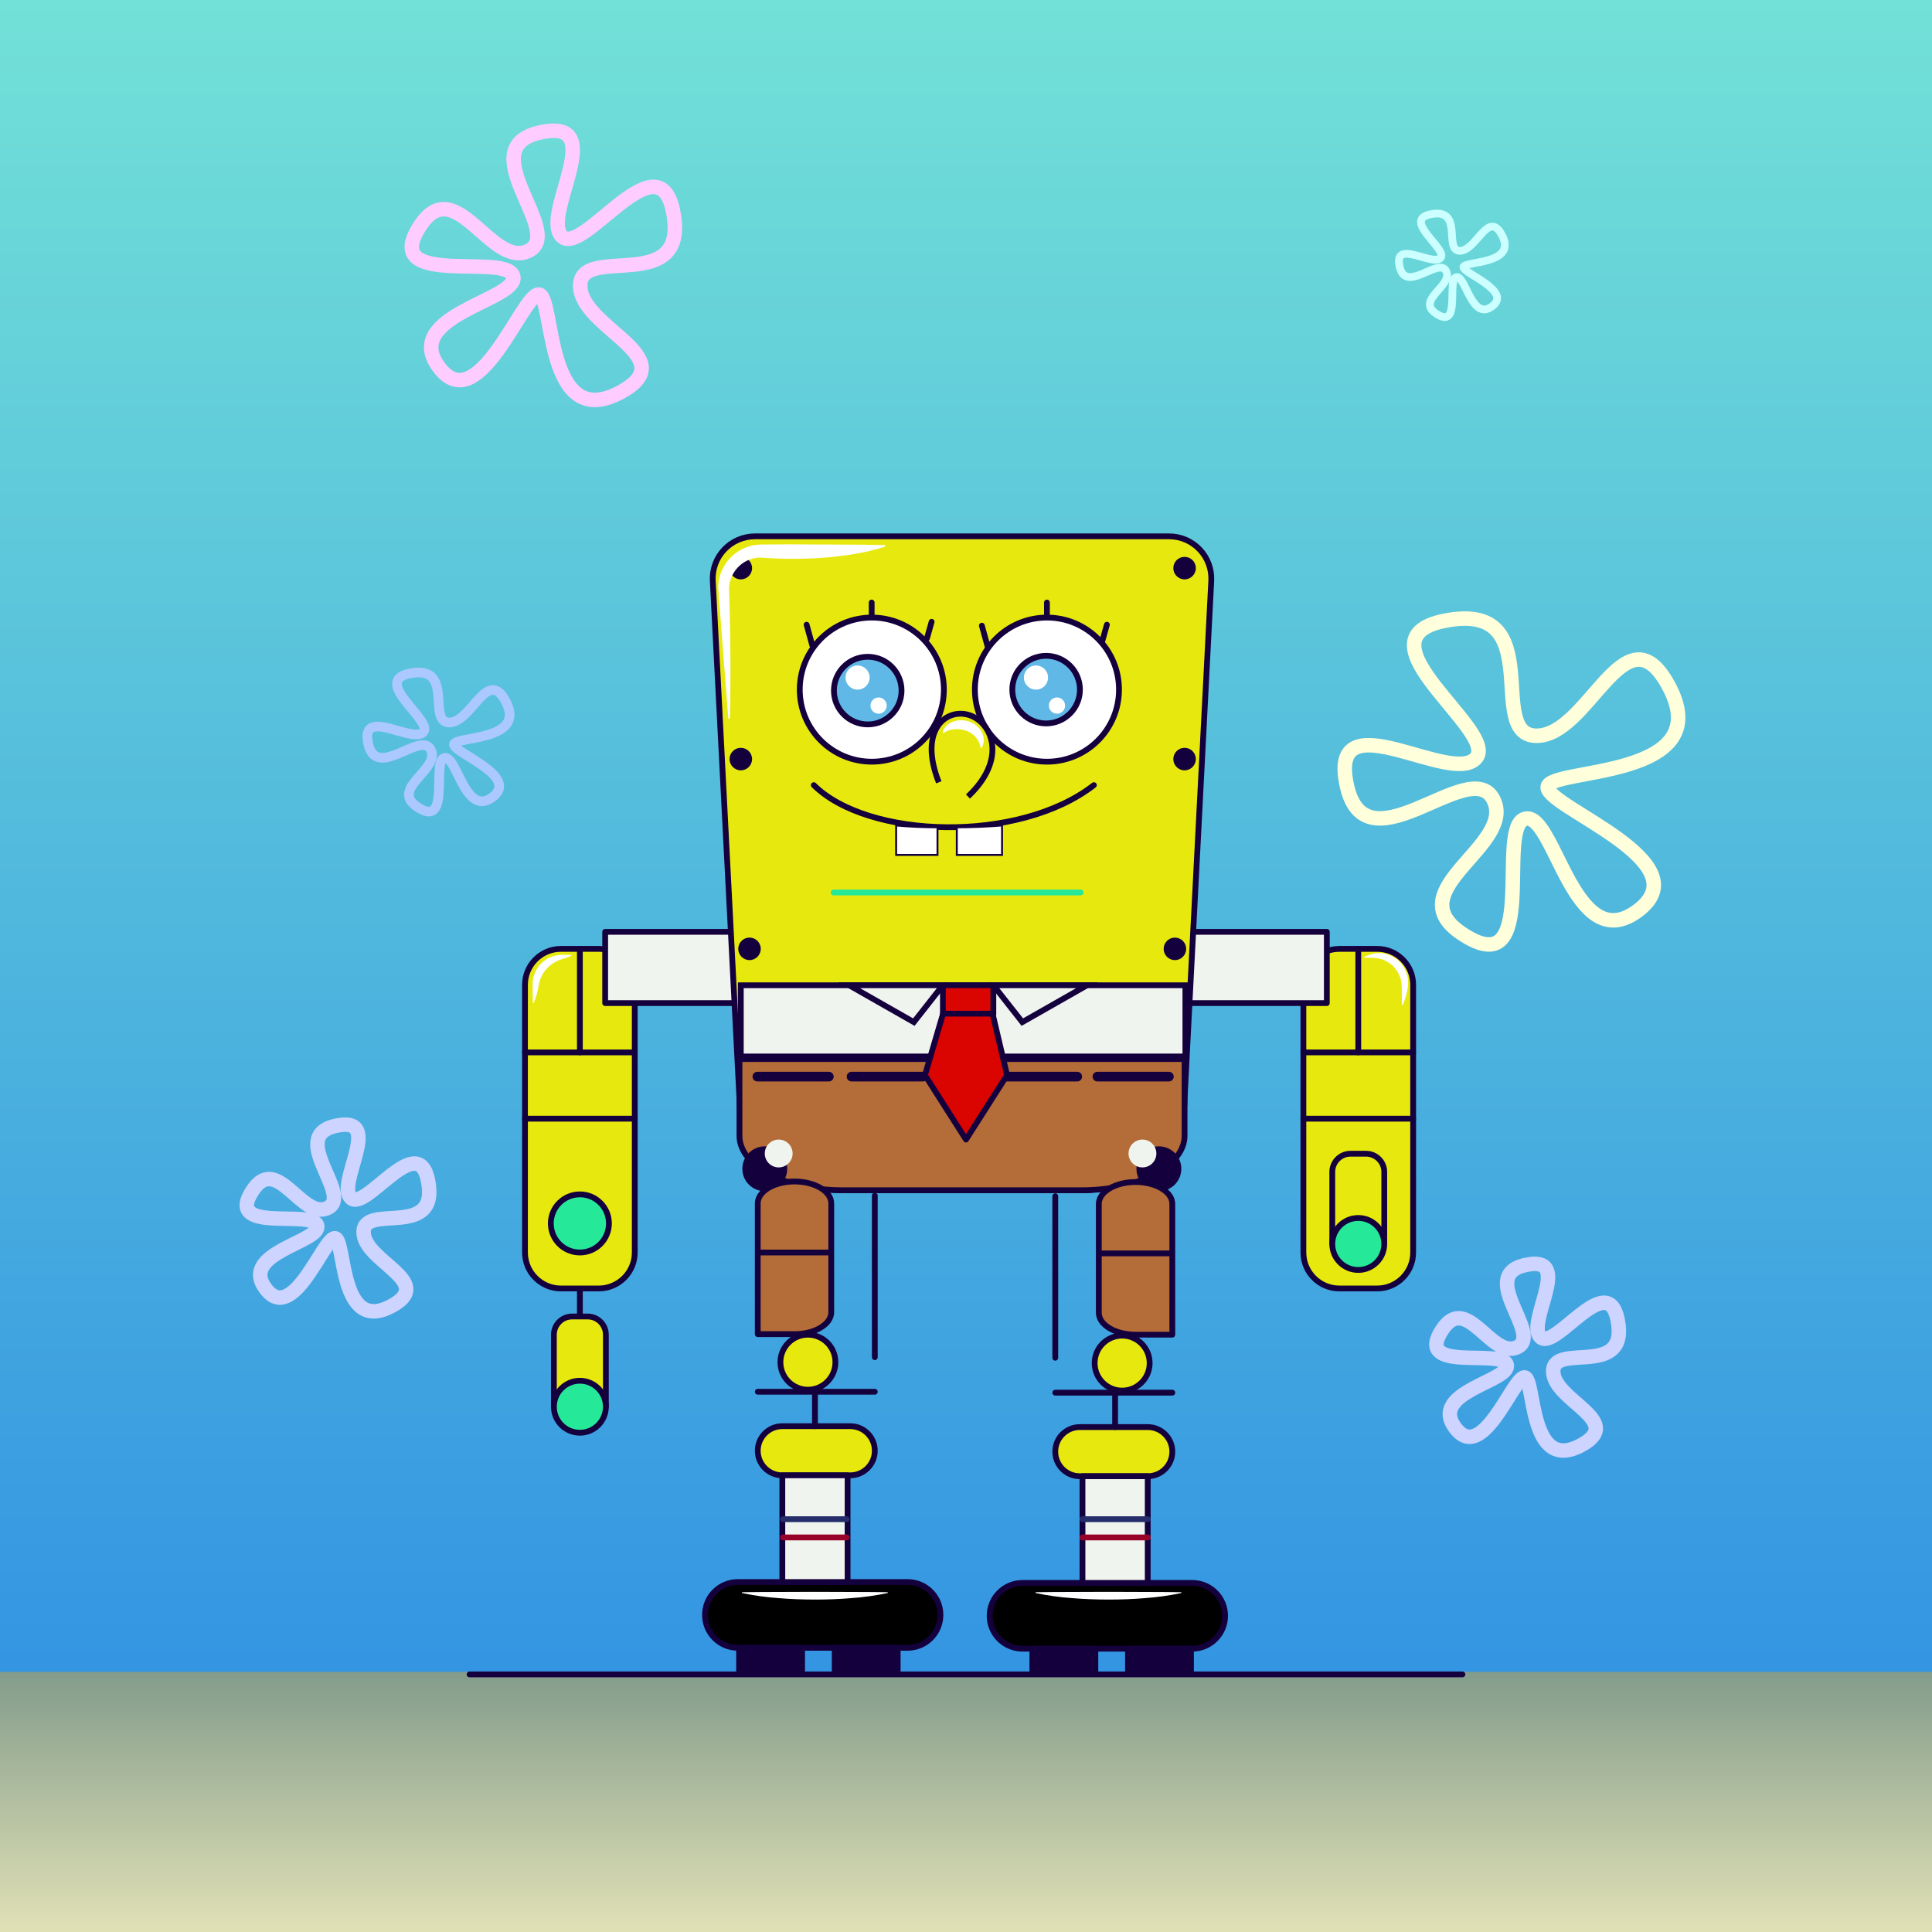
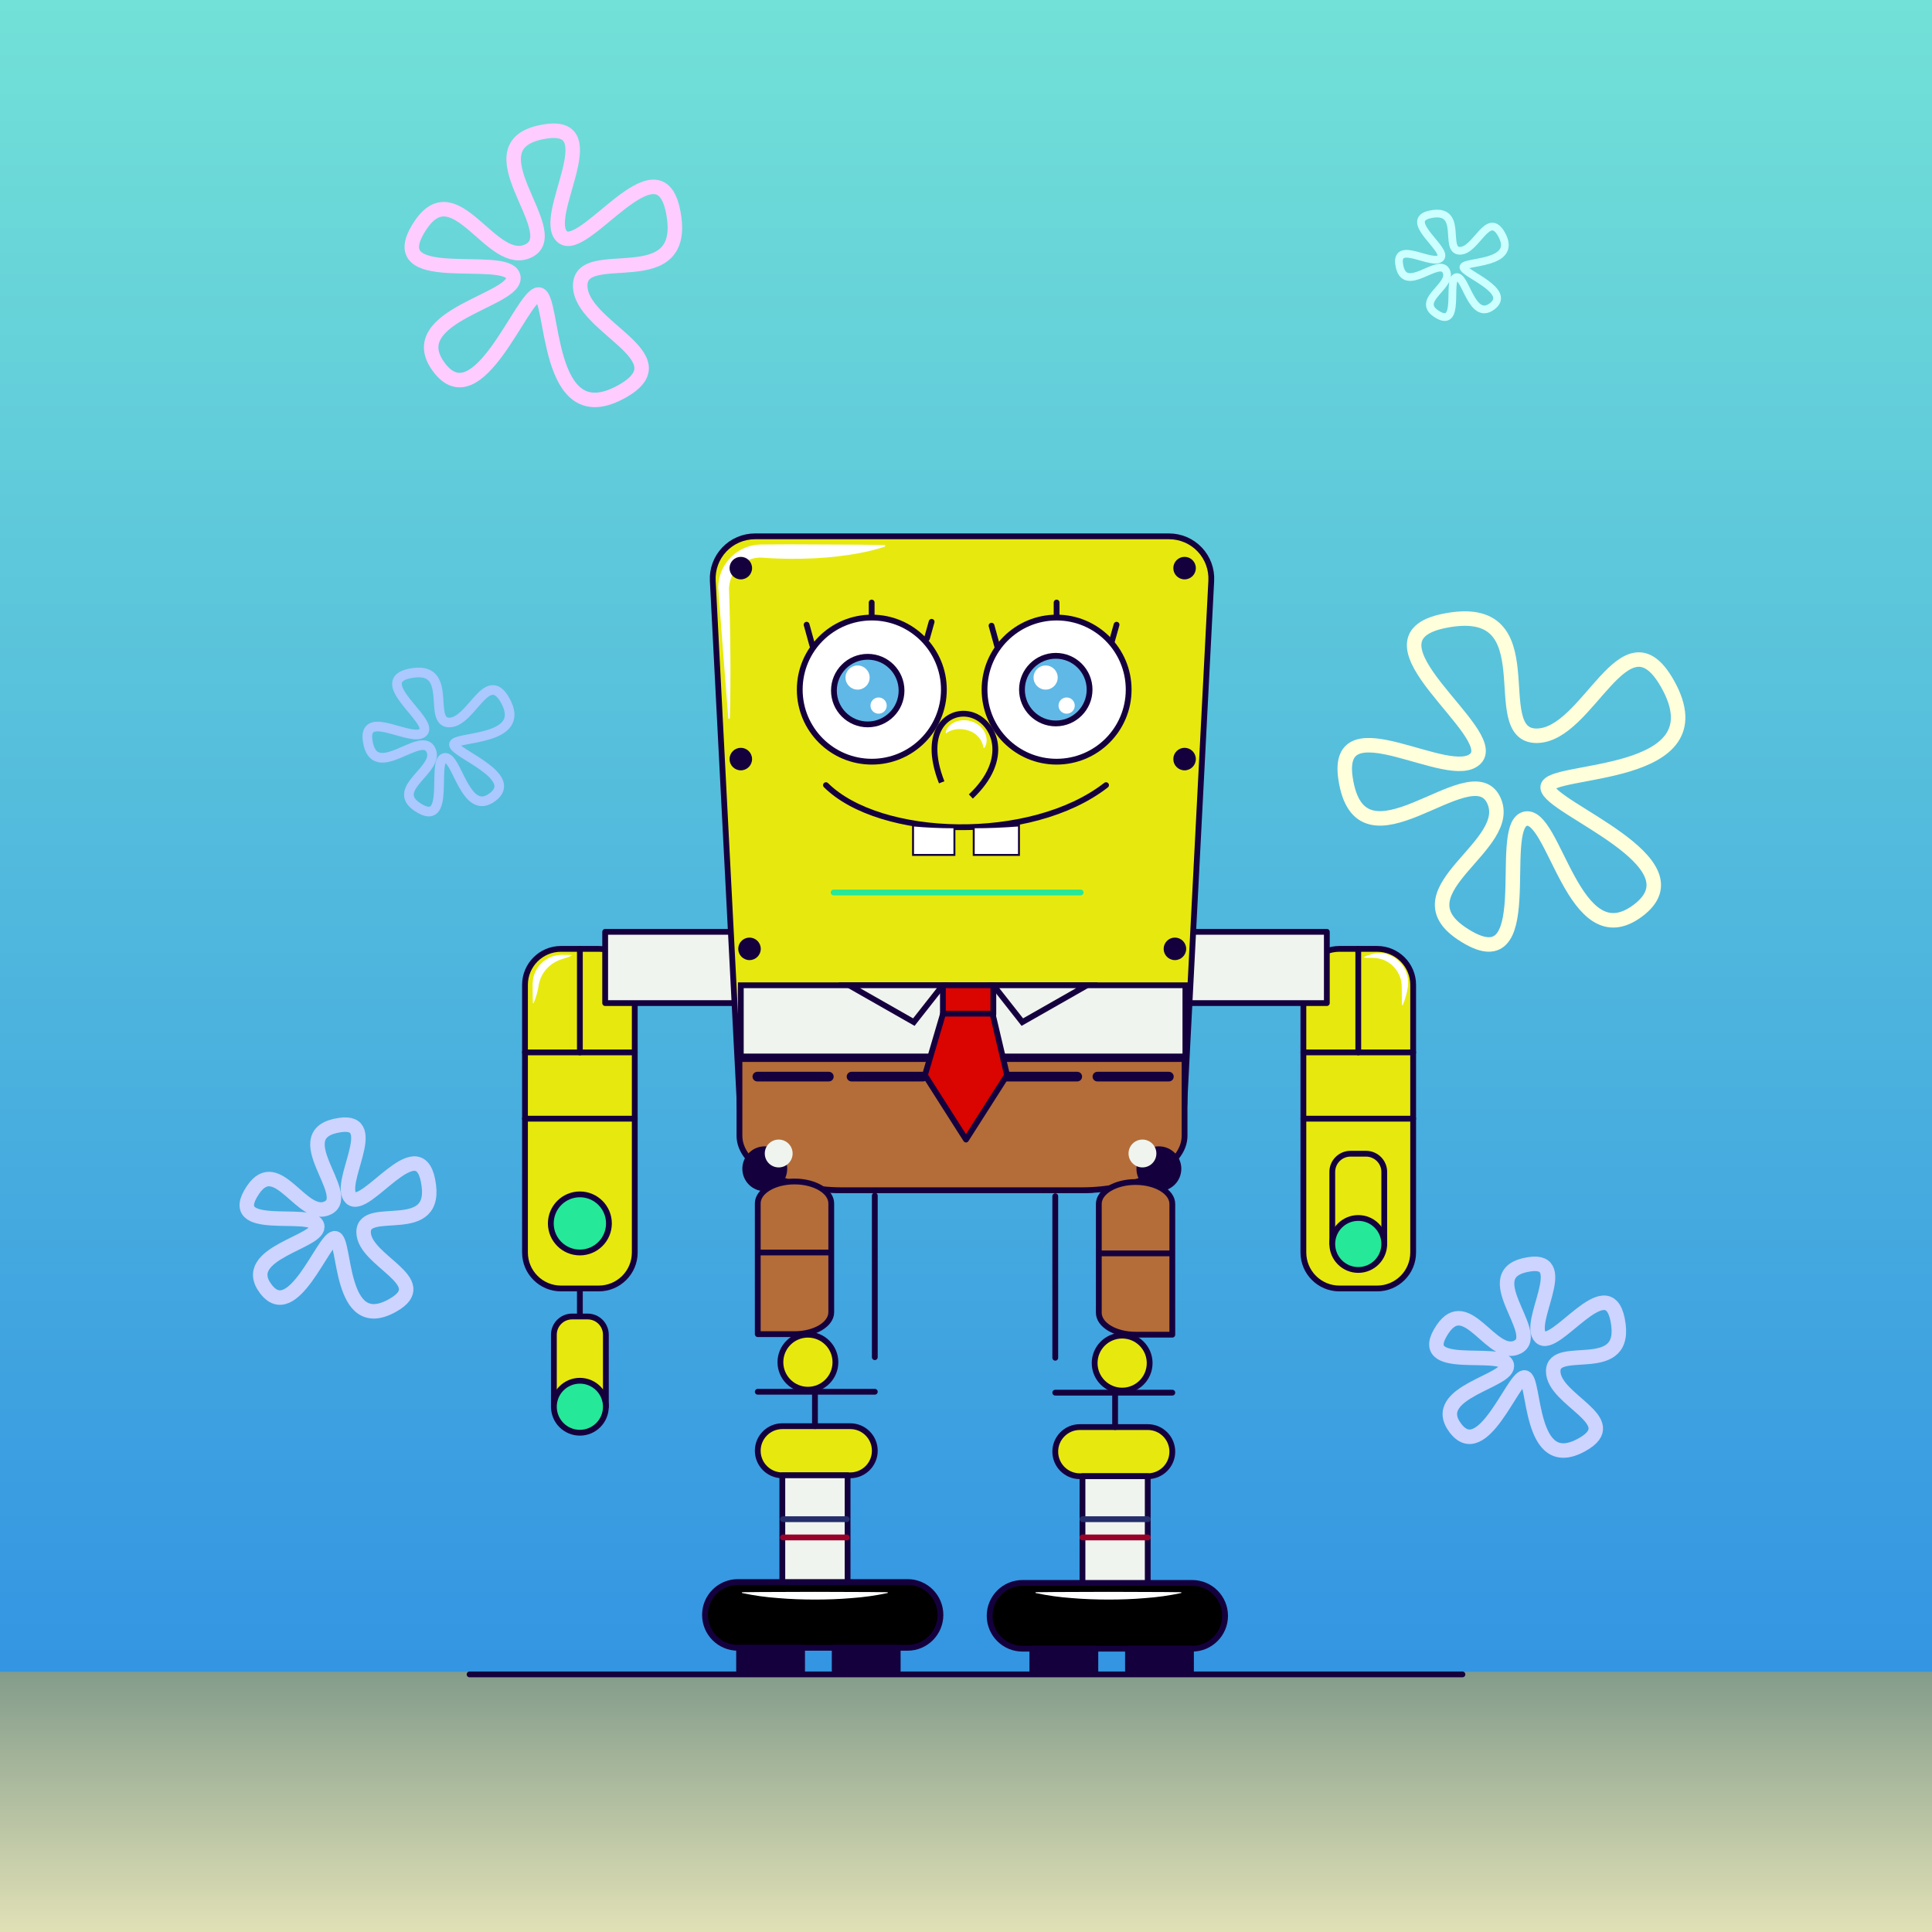
- <svg xmlns="http://www.w3.org/2000/svg" id="Layer_1" data-name="Layer 1" viewBox="0 0 2000.002 2000.001">
+ <svg xmlns="http://www.w3.org/2000/svg" id="Spongbob" viewBox="0 0 2000.002 2000.001">
  <defs>
    <style>.cls-1{fill:url(#linear-gradient);}.cls-18,.cls-2,.cls-22,.cls-24,.cls-29,.cls-3,.cls-30,.cls-4,.cls-5,.cls-6{fill:none;}.cls-2{stroke:#fcf;}.cls-11,.cls-15,.cls-2,.cls-22,.cls-23,.cls-24,.cls-25,.cls-26,.cls-27,.cls-3,.cls-32,.cls-4,.cls-5,.cls-6,.cls-8{stroke-miterlimit:10;}.cls-2,.cls-3,.cls-5{stroke-width:15px;}.cls-3{stroke:#ccd4ff;}.cls-4{stroke:#cff;stroke-width:8px;}.cls-5{stroke:#ffffdb;}.cls-6{stroke:#abc8ff;}.cls-26,.cls-6{stroke-width:10px;}.cls-7{fill:url(#linear-gradient-2);}.cls-16,.cls-20,.cls-8{fill:#15003e;}.cls-10,.cls-11,.cls-12,.cls-13,.cls-14,.cls-15,.cls-18,.cls-19,.cls-20,.cls-22,.cls-23,.cls-25,.cls-26,.cls-27,.cls-31,.cls-32,.cls-8,.cls-9{stroke:#15003e;}.cls-10,.cls-11,.cls-12,.cls-15,.cls-18,.cls-19,.cls-22,.cls-23,.cls-24,.cls-25,.cls-26,.cls-27,.cls-29,.cls-30,.cls-32,.cls-8{stroke-linecap:round;}.cls-10,.cls-11,.cls-12,.cls-13,.cls-14,.cls-15,.cls-18,.cls-19,.cls-20,.cls-22,.cls-23,.cls-24,.cls-25,.cls-27,.cls-29,.cls-30,.cls-31,.cls-8,.cls-9{stroke-width:6px;}.cls-11,.cls-21,.cls-9{fill:#25e899;}.cls-10,.cls-12,.cls-13,.cls-14,.cls-18,.cls-19,.cls-20,.cls-29,.cls-30,.cls-31,.cls-9{stroke-linejoin:round;}.cls-10,.cls-13,.cls-23{fill:#e7e90e;}.cls-12,.cls-15,.cls-17,.cls-26{fill:#eff4ee;}.cls-14{fill:#b46d38;}.cls-24{stroke:#25e899;}.cls-25,.cls-28,.cls-32{fill:#fff;}.cls-27{fill:#60b8e6;}.cls-29{stroke:#252e6b;}.cls-30{stroke:#980229;}.cls-31{fill:#da0401;}.cls-32{stroke-width:2px;}</style>
    <linearGradient id="linear-gradient" x1="999.999" y1="2000.001" x2="999.999" gradientUnits="userSpaceOnUse">
      <stop offset="0" stop-color="#2a89e4" />
      <stop offset="1" stop-color="#72e1d7" />
    </linearGradient>
    <linearGradient id="linear-gradient-2" x1="1000.001" y1="2000.001" x2="1000.001" y2="1730.661" gradientUnits="userSpaceOnUse">
      <stop offset="0" stop-color="#e1e1b6" />
      <stop offset="1" stop-color="#839c8b" />
    </linearGradient>
  </defs>
  <g id="Back">
    <rect class="cls-1" width="1999.998" height="2000.001" />
    <path class="cls-2" d="M547.637,259.398c38.375-19.898-66.396-111.269,17.868-123.451,63.1-9.123-5.685,87.918,16.244,108.832s99.615-102.369,114.976-26.227c17.915,88.804-95.89,33.333-96.093,76.988s107.216,73.751,43.249,109.644c-81.418,45.685-69.441-101.319-86.497-100.304s-62.538,129.339-102.944,75.33,84.061-69.749,76.751-94.416-140.676,13.817-95.634-52.995C472.105,178.586,509.262,279.296,547.637,259.398Z" transform="translate(0.0015 0.00011)" />
    <path class="cls-3" d="M339.641,1250.255c26.617-13.801-46.051-77.175,12.393-85.624,43.765-6.328-3.943,60.979,11.266,75.485s69.092-71.002,79.746-18.191c12.426,61.594-66.508,23.12-66.649,53.398s74.364,51.153,29.997,76.048c-56.47,31.687-48.164-70.274-59.993-69.57s-43.375,89.708-71.401,52.248,58.303-48.377,53.234-65.486-97.571,9.583-66.331-36.756C287.252,1194.205,313.024,1264.056,339.641,1250.255Z" transform="translate(0.0015 0.00011)" />
    <path class="cls-3" d="M1571.123,1394.354c26.617-13.801-46.051-77.175,12.393-85.624,43.765-6.328-3.943,60.979,11.266,75.485s69.092-71.002,79.746-18.191c12.426,61.594-66.508,23.12-66.649,53.398s74.364,51.153,29.997,76.048c-56.47,31.687-48.164-70.274-59.993-69.57s-43.375,89.708-71.401,52.248,58.303-48.377,53.234-65.486-97.571,9.583-66.331-36.756C1518.735,1338.304,1544.507,1408.155,1571.123,1394.354Z" transform="translate(0.0015 0.00011)" />
    <path class="cls-4" d="M1497.011,280.496c-7.85-15.097-43.77,26.185-48.603-6.978-3.619-24.834,34.61,2.199,42.833-6.443s-40.34-39.166-10.375-45.247c34.949-7.092,13.164,37.731,30.348,37.791s28.983-42.237,43.141-17.073c18.02,32.029-39.852,27.38-39.445,34.093s50.941,24.559,29.698,40.489-27.493-33.058-37.2-30.17,5.502,55.369-20.818,37.669C1465.234,310.265,1504.86,295.593,1497.011,280.496Z" transform="translate(0.0015 0.00011)" />
    <path class="cls-5" d="M1545.787,827.367c-24.704-47.512-137.747,82.408-152.958-21.962-11.39-78.156,108.922,6.92,134.799-20.275s-126.955-123.26-32.651-142.396c109.987-22.318,41.428,118.742,95.508,118.932s91.213-132.924,135.768-53.731c56.709,100.797-125.418,86.167-124.136,107.294s160.315,77.291,93.464,127.422-86.523-104.037-117.071-94.947,17.314,174.251-65.516,118.547C1445.782,921.051,1570.491,874.879,1545.787,827.367Z" transform="translate(0.0015 0.00011)" />
    <path class="cls-6" d="M445.877,775.985c-10.547-20.285-58.811,35.184-65.305-9.377-4.863-33.369,46.504,2.954,57.552-8.657s-54.203-52.626-13.941-60.796c46.959-9.529,17.688,50.697,40.777,50.778s38.943-56.752,57.966-22.94c24.212,43.035-53.547,36.789-53,45.809s68.446,32.999,39.904,54.403S472.89,780.787,459.848,784.668s7.392,74.396-27.972,50.613C403.18,815.983,456.425,796.27,445.877,775.985Z" transform="translate(0.0015 0.00011)" />
    <rect class="cls-7" y="1730.661" width="2000.002" height="269.34" />
    <path class="cls-8" d="M1513.903,1733.335H486.099" transform="translate(0.0015 0.00011)" />
  </g>
-   <g id="Layer_2" data-name="Layer 2">
+   <g id="Character">
    <path class="cls-8" d="M600.28,1362.837v-96.351" transform="translate(0.0015 0.00011)" />
    <path class="cls-9" d="M765.482,1090.397h460.78" transform="translate(0.0015 0.00011)" />
    <path class="cls-10" d="M619.83,1333.824H580.738A37.27,37.27,0,0,1,543.466,1296.555V1019.541a37.271,37.271,0,0,1,37.272-37.272h39.093a37.27,37.27,0,0,1,37.269,37.272v277.014A37.27,37.27,0,0,1,619.83,1333.824Z" transform="translate(0.0015 0.00011)" />
    <path class="cls-10" d="M1386.53,1333.824h39.093a37.27,37.27,0,0,0,37.272-37.269V1019.541a37.271,37.271,0,0,0-37.272-37.272h-39.093a37.27,37.27,0,0,0-37.269,37.272v277.014A37.27,37.27,0,0,0,1386.53,1333.824Z" transform="translate(0.0015 0.00011)" />
    <path class="cls-11" d="M600.282,1089.441V982.272" transform="translate(0.0015 0.00011)" />
    <rect class="cls-12" x="626.467" y="964.639" width="144.343" height="73.763" />
    <rect class="cls-12" x="1229.19" y="964.639" width="144.343" height="73.763" />
    <path class="cls-13" d="M1119.756,1232.128H871.989c-58.82,0-106.507-42.45-106.507-94.818l-27.63-536.106a43.74,43.74,0,0,1,43.682-45.991h428.676a43.74,43.74,0,0,1,43.682,45.991l-27.63,536.106C1226.262,1189.678,1178.579,1232.128,1119.756,1232.128Z" transform="translate(0.0015 0.00011)" />
    <path class="cls-14" d="M1119.756,1232.128H871.989c-58.82,0-106.507-25.235-106.507-56.365v-79.466h460.78v79.466C1226.262,1206.893,1178.579,1232.128,1119.756,1232.128Z" transform="translate(0.0015 0.00011)" />
    <rect class="cls-15" x="766.883" y="1019.94" width="460.237" height="73.727" />
    <path class="cls-16" d="M814.908,1209.908a23.222,23.222,0,1,0-23.223,23.223,23.222,23.222,0,0,0,23.223-23.223" transform="translate(0.0015 0.00011)" />
    <path class="cls-16" d="M1222.887,1209.908a23.222,23.222,0,1,0-23.223,23.223,23.222,23.222,0,0,0,23.223-23.223" transform="translate(0.0015 0.00011)" />
    <path class="cls-17" d="M1197.08,1194.093a14.413,14.413,0,1,0-14.413,14.413,14.414,14.414,0,0,0,14.413-14.413" transform="translate(0.0015 0.00011)" />
    <path class="cls-17" d="M820.511,1194.093a14.413,14.413,0,1,0-14.413,14.413,14.414,14.414,0,0,0,14.413-14.413" transform="translate(0.0015 0.00011)" />
    <path class="cls-14" d="M822.468,1381.098H784.424V1245.762c0-12.53,17.033-22.688,38.043-22.688s38.043,10.158,38.043,22.688v112.648C860.511,1370.94,843.478,1381.098,822.468,1381.098Z" transform="translate(0.0015 0.00011)" />
    <path class="cls-18" d="M905.592,1237.73v167.214" transform="translate(0.0015 0.00011)" />
    <path class="cls-10" d="M880.16,1527.25H809.863a25.435,25.435,0,0,1,0-50.87H880.16a25.435,25.435,0,0,1,0,50.87Z" transform="translate(0.0015 0.00011)" />
    <path class="cls-19" d="M939.487,1705.802H763.847a34.048,34.048,0,1,1,0-68.097H939.487a34.048,34.048,0,1,1,0,68.097Z" transform="translate(0.0015 0.00011)" />
    <rect class="cls-12" x="809.867" y="1527.247" width="67.563" height="110.453" />
    <path class="cls-18" d="M784.429,1440.747H905.595" transform="translate(0.0015 0.00011)" />
    <rect class="cls-20" x="765.104" y="1705.803" width="65.21" height="23.937" />
    <rect class="cls-20" x="864.091" y="1705.803" width="65.21" height="23.937" />
    <path class="cls-20" d="M784.429,1296.575H860.512" transform="translate(0.0015 0.00011)" />
    <circle class="cls-10" cx="836.353" cy="1410.151" r="28.47" />
    <path class="cls-18" d="M843.642,1476.383v-35.633" transform="translate(0.0015 0.00011)" />
    <path class="cls-14" d="M1175.528,1381.648h38.043V1246.312c0-12.53-17.033-22.688-38.043-22.688s-38.043,10.158-38.043,22.688V1358.96C1137.484,1371.49,1154.518,1381.648,1175.528,1381.648Z" transform="translate(0.0015 0.00011)" />
    <path class="cls-18" d="M1092.406,1238.342v167.214" transform="translate(0.0015 0.00011)" />
    <path class="cls-10" d="M1117.84,1528.177h70.297a25.435,25.435,0,0,0,0-50.87h-70.297a25.435,25.435,0,0,0,0,50.87Z" transform="translate(0.0015 0.00011)" />
    <path class="cls-19" d="M1058.513,1706.724h175.64a34.048,34.048,0,1,0,0-68.097H1058.513a34.048,34.048,0,1,0,0,68.097Z" transform="translate(0.0015 0.00011)" />
    <rect class="cls-12" x="1120.573" y="1528.177" width="67.563" height="110.453" />
    <path class="cls-18" d="M1213.573,1441.674H1092.407" transform="translate(0.0015 0.00011)" />
    <rect class="cls-20" x="1167.686" y="1706.724" width="65.21" height="23.937" />
    <rect class="cls-20" x="1068.697" y="1706.724" width="65.21" height="23.937" />
    <path class="cls-20" d="M1213.572,1297.497H1137.489" transform="translate(0.0015 0.00011)" />
    <circle class="cls-10" cx="1161.65" cy="1411.08" r="28.47" />
    <path class="cls-18" d="M1154.357,1477.305v-35.633" transform="translate(0.0015 0.00011)" />
    <path class="cls-21" d="M630.368,1266.485a30.086,30.086,0,1,0-30.085,30.085,30.085,30.085,0,0,0,30.085-30.085" transform="translate(0.0015 0.00011)" />
    <circle class="cls-22" cx="600.284" cy="1266.489" r="30.088" />
    <path class="cls-18" d="M543.464,1089.441H657.097" transform="translate(0.0015 0.00011)" />
    <path class="cls-18" d="M543.464,1158.048H657.097" transform="translate(0.0015 0.00011)" />
    <path class="cls-23" d="M573.375,1456.254V1381.713a18.89,18.89,0,0,1,18.891-18.891h16.035a18.891,18.891,0,0,1,18.891,18.891v74.541" transform="translate(0.0015 0.00011)" />
    <path class="cls-21" d="M627.191,1456.255a26.908,26.908,0,1,0-26.908,26.908,26.909,26.909,0,0,0,26.908-26.908" transform="translate(0.0015 0.00011)" />
    <circle class="cls-22" cx="600.284" cy="1456.253" r="26.908" />
    <path class="cls-18" d="M1462.895,1089.441H1349.261" transform="translate(0.0015 0.00011)" />
    <path class="cls-18" d="M1462.895,1158.048H1349.261" transform="translate(0.0015 0.00011)" />
    <path class="cls-11" d="M1406.079,1089.441V982.272" transform="translate(0.0015 0.00011)" />
    <path class="cls-10" d="M1432.985,1287.752V1213.208a18.889,18.889,0,0,0-18.888-18.888H1398.059a18.889,18.889,0,0,0-18.891,18.888v74.544" transform="translate(0.0015 0.00011)" />
    <path class="cls-21" d="M1379.169,1287.754a26.908,26.908,0,1,1,26.908,26.908,26.909,26.909,0,0,1-26.908-26.908" transform="translate(0.0015 0.00011)" />
    <circle class="cls-22" cx="1406.078" cy="1287.754" r="26.908" />
    <path class="cls-24" d="M862.974,923.889h255.713" transform="translate(0.0015 0.00011)" />
    <circle class="cls-25" cx="902.501" cy="713.898" r="74.602" />
-     <circle class="cls-25" cx="1083.79" cy="713.898" r="74.602" />
+     <circle class="cls-25" cx="1093.79" cy="713.898" r="74.602" />
    <line class="cls-26" x1="784" y1="1114.507" x2="858.001" y2="1114.507" />
    <line class="cls-26" x1="881.5" y1="1114.507" x2="955.501" y2="1114.507" />
    <line class="cls-26" x1="1041.166" y1="1114.507" x2="1115.168" y2="1114.507" />
    <line class="cls-26" x1="1136.017" y1="1114.507" x2="1210.019" y2="1114.507" />
-     <path class="cls-22" d="M842.446,812.774c56.037,55.57,212.135,60.575,289.96,0" transform="translate(0.0015 0.00011)" />
+     <path class="cls-22" d="M855.02,812.774c56.037,55.57,212.135,60.575,289.96,0" transform="translate(0.0015 0.00011)" />
    <line class="cls-23" x1="834.992" y1="646.694" x2="840.886" y2="668.038" />
    <line class="cls-23" x1="964.415" y1="643.694" x2="959.592" y2="660.816" />
    <line class="cls-23" x1="902.347" y1="623.735" x2="902.347" y2="638.68" />
-     <path class="cls-27" d="M1117.933,713.898a35,35,0,1,1-35-35,35,35,0,0,1,35,35" transform="translate(0.0015 0.00011)" />
-     <path class="cls-28" d="M1084.933,701.398a12.5,12.5,0,1,1-12.501-12.5,12.501,12.501,0,0,1,12.501,12.5" transform="translate(0.0015 0.00011)" />
+     <path class="cls-27" d="M1127.933,713.898a35,35,0,1,1-35-35,35,35,0,0,1,35,35" transform="translate(0.0015 0.00011)" />
+     <path class="cls-28" d="M1094.933,701.398a12.5,12.5,0,1,1-12.501-12.5,12.501,12.501,0,0,1,12.501,12.5" transform="translate(0.0015 0.00011)" />
    <path class="cls-27" d="M933.273,714.898a35,35,0,1,1-35-35,35,35,0,0,1,35,35" transform="translate(0.0015 0.00011)" />
-     <path class="cls-28" d="M1102.591,730.416a8.401,8.401,0,1,1-8.402-8.402,8.402,8.402,0,0,1,8.402,8.402" transform="translate(0.0015 0.00011)" />
+     <path class="cls-28" d="M1112.591,730.416a8.401,8.401,0,1,1-8.402-8.402,8.402,8.402,0,0,1,8.402,8.402" transform="translate(0.0015 0.00011)" />
    <path class="cls-28" d="M900.263,701.398a12.5,12.5,0,1,1-12.501-12.5,12.501,12.501,0,0,1,12.501,12.5" transform="translate(0.0015 0.00011)" />
    <path class="cls-28" d="M917.921,730.416a8.401,8.401,0,1,1-8.402-8.402A8.402,8.402,0,0,1,917.921,730.416" transform="translate(0.0015 0.00011)" />
-     <line class="cls-23" x1="1016.436" y1="647.694" x2="1022.33" y2="669.038" />
-     <line class="cls-23" x1="1145.858" y1="646.694" x2="1141.036" y2="663.816" />
-     <line class="cls-23" x1="1083.79" y1="623.735" x2="1083.79" y2="638.68" />
+     <line class="cls-23" x1="1026.436" y1="647.694" x2="1032.33" y2="669.038" />
+     <line class="cls-23" x1="1155.858" y1="646.694" x2="1151.036" y2="663.816" />
+     <line class="cls-23" x1="1093.79" y1="623.735" x2="1093.79" y2="638.68" />
    <line class="cls-29" x1="1120.573" y1="1572.667" x2="1188.136" y2="1572.667" />
    <line class="cls-29" x1="810.571" y1="1572.667" x2="876.501" y2="1572.667" />
    <line class="cls-30" x1="1120.573" y1="1591.554" x2="1188.136" y2="1591.554" />
    <line class="cls-30" x1="810.571" y1="1591.554" x2="876.501" y2="1591.554" />
    <rect class="cls-31" x="976.093" y="1019.94" width="52.216" height="30.151" />
    <polygon class="cls-31" points="1027.501 1049.333 1042.501 1113 1000.001 1179.68 957.501 1113 976.26 1049.333 1027.501 1049.333" />
    <polygon class="cls-15" points="879.001 1019.94 946.001 1058.091 976.001 1019.94 879.001 1019.94" />
    <polygon class="cls-15" points="1125.31 1019.94 1058.31 1058.091 1028.31 1019.94 1125.31 1019.94" />
-     <path class="cls-32" d="M970.49,856.41V885H927.67V854.52Q948.175,856.393,970.49,856.41Z" transform="translate(0.0015 0.00011)" />
-     <path class="cls-32" d="M1037.31,854.52V885H990.49V856.41Q1012.975,856.42,1037.31,854.52Z" transform="translate(0.0015 0.00011)" />
-     <path class="cls-13" d="M971.832,809.852c-21.654-55.227,8.493-77.278,31.785-69.531s39.73,45.294-1.592,84.231" transform="translate(0.0015 0.00011)" />
+     <path class="cls-32" d="M988,856.41V885H945.18V854.52Q965.685,856.393,988,856.41Z" transform="translate(0.0015 0.00011)" />
+     <path class="cls-32" d="M1054.82,854.52V885H1008V856.41Q1030.485,856.42,1054.82,854.52Z" transform="translate(0.0015 0.00011)" />
+     <path class="cls-13" d="M974.832,809.852c-21.654-55.227,8.493-77.278,31.785-69.531s39.73,45.294-1.592,84.231" transform="translate(0.0015 0.00011)" />
+     <g id="Reflects">
+       <path class="cls-28" d="M916.263,565.75c-2.046.766-4.092,1.319-6.138,1.989l-6.138,1.649c-2.046.58-4.092.988-6.139,1.49l-6.138,1.294c-8.185,1.635-16.369,2.828-24.554,3.778-8.185.993-16.369,1.558-24.554,2.025-8.185.359-16.369.567-24.554.483-4.092-.058-8.185-.066-12.277-.266L799.631,577.957l-6.138-.385-3.069-.194c-.99-.043-2.174-.203-2.79-.165a30.655,30.655,0,0,0-4.437.241,33.265,33.265,0,0,0-4.363.861,35.602,35.602,0,0,0-4.217,1.483,33.254,33.254,0,0,0-13.936,11.381,34.009,34.009,0,0,0-6.004,17.452l-.027-.732c.397,11.313.627,22.638.913,33.959.201,11.328.419,22.654.498,33.99.11,11.334.137,22.674.021,34.025-.051,11.346-.22,22.701-.596,34.071l-1.496.111-5.317-67.661-5.147-67.674-.003-.042-0-.047a44.942,44.942,0,0,1,25.491-40.55,48.583,48.583,0,0,1,5.874-2.325,46.491,46.491,0,0,1,6.146-1.465,44.009,44.009,0,0,1,6.289-.589c2.106-.055,4.109-.034,6.169-.055l24.554-.13,49.108.225,24.554.131,24.554.376Z" transform="translate(0.0015 0.00011)" />
+       <path class="cls-28" d="M591.5,989.4c-.791.395-1.582.684-2.373,1.028l-2.373.857c-1.573.574-3.184,1.007-4.727,1.465a41.445,41.445,0,0,0-7.539,3.25,33.403,33.403,0,0,0-6.125,4.414,30.888,30.888,0,0,0-2.599,2.57c-.385.47-.786.921-1.186,1.374-.391.46-.7.985-1.07,1.46a12.101,12.101,0,0,0-1.023,1.49l-.493.76c-.168.252-.269.539-.429.796-.278.534-.638,1.037-.871,1.598-.24.557-.479,1.115-.771,1.662-.429,1.143-.91,2.292-1.244,3.505l-.286.909c-.105.304-.121.62-.211.93-.142.645-.316,1.21-.451,1.947A76.542,76.542,0,0,1,552.4,1038.402h-.8l-.194-9.493-.071-9.493a34.083,34.083,0,0,1,1.371-9.572,31.907,31.907,0,0,1,4.302-8.685,29.549,29.549,0,0,1,6.854-6.847,30.003,30.003,0,0,1,8.61-4.399,32.343,32.343,0,0,1,9.533-1.5L591.5,988.6Z" transform="translate(0.0015 0.00011)" />
+       <path class="cls-28" d="M1412.235,990.6c.791-.395,1.582-.684,2.373-1.028l2.373-.857c1.591-.567,3.145-1.023,4.766-1.449a28.057,28.057,0,0,1,11.114-.177l2.795.644c.905.302,1.802.643,2.709.976a20.04,20.04,0,0,1,2.626,1.218c.428.225.864.443,1.286.68l1.226.782a34.517,34.517,0,0,1,4.598,3.599c.679.701,1.342,1.42,2.006,2.138.65.73,1.221,1.528,1.819,2.303a24.045,24.045,0,0,1,1.576,2.476,19.252,19.252,0,0,1,1.373,2.592c.374.906.814,1.78,1.11,2.712.303.929.608,1.856.86,2.795a31.698,31.698,0,0,1,.616,11.412,76.54,76.54,0,0,1-5.328,18.985h-.8l-.194-9.493-.071-9.493a32.677,32.677,0,0,0-1.437-9.131,30.376,30.376,0,0,0-4.204-8.195,28.168,28.168,0,0,0-6.426-6.598,28.604,28.604,0,0,0-8.158-4.315,31.372,31.372,0,0,0-9.12-1.573L1412.235,991.4Z" transform="translate(0.0015 0.00011)" />
+       <path class="cls-28" d="M978.995,758.3a12.595,12.595,0,0,1,4.078-7.255,20.006,20.006,0,0,1,7.124-4.22,24.859,24.859,0,0,1,23.684,4.416,21.703,21.703,0,0,1,5.455,6.758c2.657,5.202,2.855,11.382-.174,16.08l-.993.119a23.685,23.685,0,0,0-1.779-5.911,20.297,20.297,0,0,0-3.244-5.152,23.132,23.132,0,0,0-10.037-6.699,28.744,28.744,0,0,0-12.096-1.584,23.253,23.253,0,0,0-5.995,1.255,16.651,16.651,0,0,0-5.344,2.928Z" transform="translate(0.0015 0.00011)" />
+       <path class="cls-28" d="M1222.887,1649.067a266.572,266.572,0,0,1-37.722,5.306c-12.574,1.077-25.148,1.484-37.722,1.492-12.574-.027-25.148-.43-37.722-1.512a269.566,269.566,0,0,1-37.722-5.286v-.8l18.861-.194,18.861-.071,37.722-.134,37.722.133,18.861.07,18.861.196Z" transform="translate(0.0015 0.00011)" />
+       <path class="cls-28" d="M918.978,1649.067a266.572,266.572,0,0,1-37.722,5.306c-12.574,1.077-25.148,1.484-37.722,1.492-12.574-.027-25.148-.43-37.722-1.512a269.566,269.566,0,0,1-37.722-5.286v-.8l18.861-.194,18.861-.071,37.722-.134,37.722.133,18.861.07,18.861.196Z" transform="translate(0.0015 0.00011)" />
+     </g>
    <circle class="cls-16" cx="1226.264" cy="588.111" r="11.658" />
    <circle class="cls-16" cx="766.883" cy="588.111" r="11.658" />
    <circle class="cls-16" cx="1226.264" cy="785.796" r="11.658" />
    <circle class="cls-16" cx="766.883" cy="785.796" r="11.658" />
    <circle class="cls-16" cx="1216.264" cy="982.247" r="11.658" />
    <circle class="cls-16" cx="775.883" cy="982.247" r="11.658" />
  </g>
-   <g id="Reflects">
-     <path class="cls-28" d="M916.263,565.75c-2.046.766-4.092,1.319-6.138,1.989l-6.138,1.649c-2.046.58-4.092.988-6.139,1.49l-6.138,1.294c-8.185,1.635-16.369,2.828-24.554,3.778-8.185.993-16.369,1.558-24.554,2.025-8.185.359-16.369.567-24.554.483-4.092-.058-8.185-.066-12.277-.266L799.631,577.957l-6.138-.385-3.069-.194c-.99-.043-2.174-.203-2.79-.165a30.655,30.655,0,0,0-4.437.241,33.265,33.265,0,0,0-4.363.861,35.602,35.602,0,0,0-4.217,1.483,33.254,33.254,0,0,0-13.936,11.381,34.009,34.009,0,0,0-6.004,17.452l-.027-.732c.397,11.313.627,22.638.913,33.959.201,11.328.419,22.654.498,33.99.11,11.334.137,22.674.021,34.025-.051,11.346-.22,22.701-.596,34.071l-1.496.111-5.317-67.661-5.147-67.674-.003-.042-0-.047a44.942,44.942,0,0,1,25.491-40.55,48.583,48.583,0,0,1,5.874-2.325,46.491,46.491,0,0,1,6.146-1.465,44.009,44.009,0,0,1,6.289-.589c2.106-.055,4.109-.034,6.169-.055l24.554-.13,49.108.225,24.554.131,24.554.376Z" transform="translate(0.0015 0.00011)" />
-     <path class="cls-28" d="M591.5,989.4c-.791.395-1.582.684-2.373,1.028l-2.373.857c-1.573.574-3.184,1.007-4.727,1.465a41.445,41.445,0,0,0-7.539,3.25,33.403,33.403,0,0,0-6.125,4.414,30.888,30.888,0,0,0-2.599,2.57c-.385.47-.786.921-1.186,1.374-.391.46-.7.985-1.07,1.46a12.101,12.101,0,0,0-1.023,1.49l-.493.76c-.168.252-.269.539-.429.796-.278.534-.638,1.037-.871,1.598-.24.557-.479,1.115-.771,1.662-.429,1.143-.91,2.292-1.244,3.505l-.286.909c-.105.304-.121.62-.211.93-.142.645-.316,1.21-.451,1.947A76.542,76.542,0,0,1,552.4,1038.402h-.8l-.194-9.493-.071-9.493a34.083,34.083,0,0,1,1.371-9.572,31.907,31.907,0,0,1,4.302-8.685,29.549,29.549,0,0,1,6.854-6.847,30.003,30.003,0,0,1,8.61-4.399,32.343,32.343,0,0,1,9.533-1.5L591.5,988.6Z" transform="translate(0.0015 0.00011)" />
-     <path class="cls-28" d="M1412.235,990.6c.791-.395,1.582-.684,2.373-1.028l2.373-.857c1.591-.567,3.145-1.023,4.766-1.449a28.057,28.057,0,0,1,11.114-.177l2.795.644c.905.302,1.802.643,2.709.976a20.04,20.04,0,0,1,2.626,1.218c.428.225.864.443,1.286.68l1.226.782a34.517,34.517,0,0,1,4.598,3.599c.679.701,1.342,1.42,2.006,2.138.65.73,1.221,1.528,1.819,2.303a24.045,24.045,0,0,1,1.576,2.476,19.252,19.252,0,0,1,1.373,2.592c.374.906.814,1.78,1.11,2.712.303.929.608,1.856.86,2.795a31.698,31.698,0,0,1,.616,11.412,76.54,76.54,0,0,1-5.328,18.985h-.8l-.194-9.493-.071-9.493a32.677,32.677,0,0,0-1.437-9.131,30.376,30.376,0,0,0-4.204-8.195,28.168,28.168,0,0,0-6.426-6.598,28.604,28.604,0,0,0-8.158-4.315,31.372,31.372,0,0,0-9.12-1.573L1412.235,991.4Z" transform="translate(0.0015 0.00011)" />
-     <path class="cls-28" d="M975.995,758.3a12.595,12.595,0,0,1,4.078-7.255,20.006,20.006,0,0,1,7.124-4.22,24.859,24.859,0,0,1,23.684,4.416,21.703,21.703,0,0,1,5.455,6.758c2.657,5.202,2.855,11.382-.174,16.08l-.993.119a23.685,23.685,0,0,0-1.779-5.911,20.297,20.297,0,0,0-3.244-5.152,23.132,23.132,0,0,0-10.037-6.699,28.744,28.744,0,0,0-12.096-1.584,23.253,23.253,0,0,0-5.995,1.255,16.651,16.651,0,0,0-5.344,2.928Z" transform="translate(0.0015 0.00011)" />
-     <path class="cls-28" d="M1222.887,1649.067a266.572,266.572,0,0,1-37.722,5.306c-12.574,1.077-25.148,1.484-37.722,1.492-12.574-.027-25.148-.43-37.722-1.512a269.566,269.566,0,0,1-37.722-5.286v-.8l18.861-.194,18.861-.071,37.722-.134,37.722.133,18.861.07,18.861.196Z" transform="translate(0.0015 0.00011)" />
-     <path class="cls-28" d="M918.978,1649.067a266.572,266.572,0,0,1-37.722,5.306c-12.574,1.077-25.148,1.484-37.722,1.492-12.574-.027-25.148-.43-37.722-1.512a269.566,269.566,0,0,1-37.722-5.286v-.8l18.861-.194,18.861-.071,37.722-.134,37.722.133,18.861.07,18.861.196Z" transform="translate(0.0015 0.00011)" />
-   </g>
</svg>
